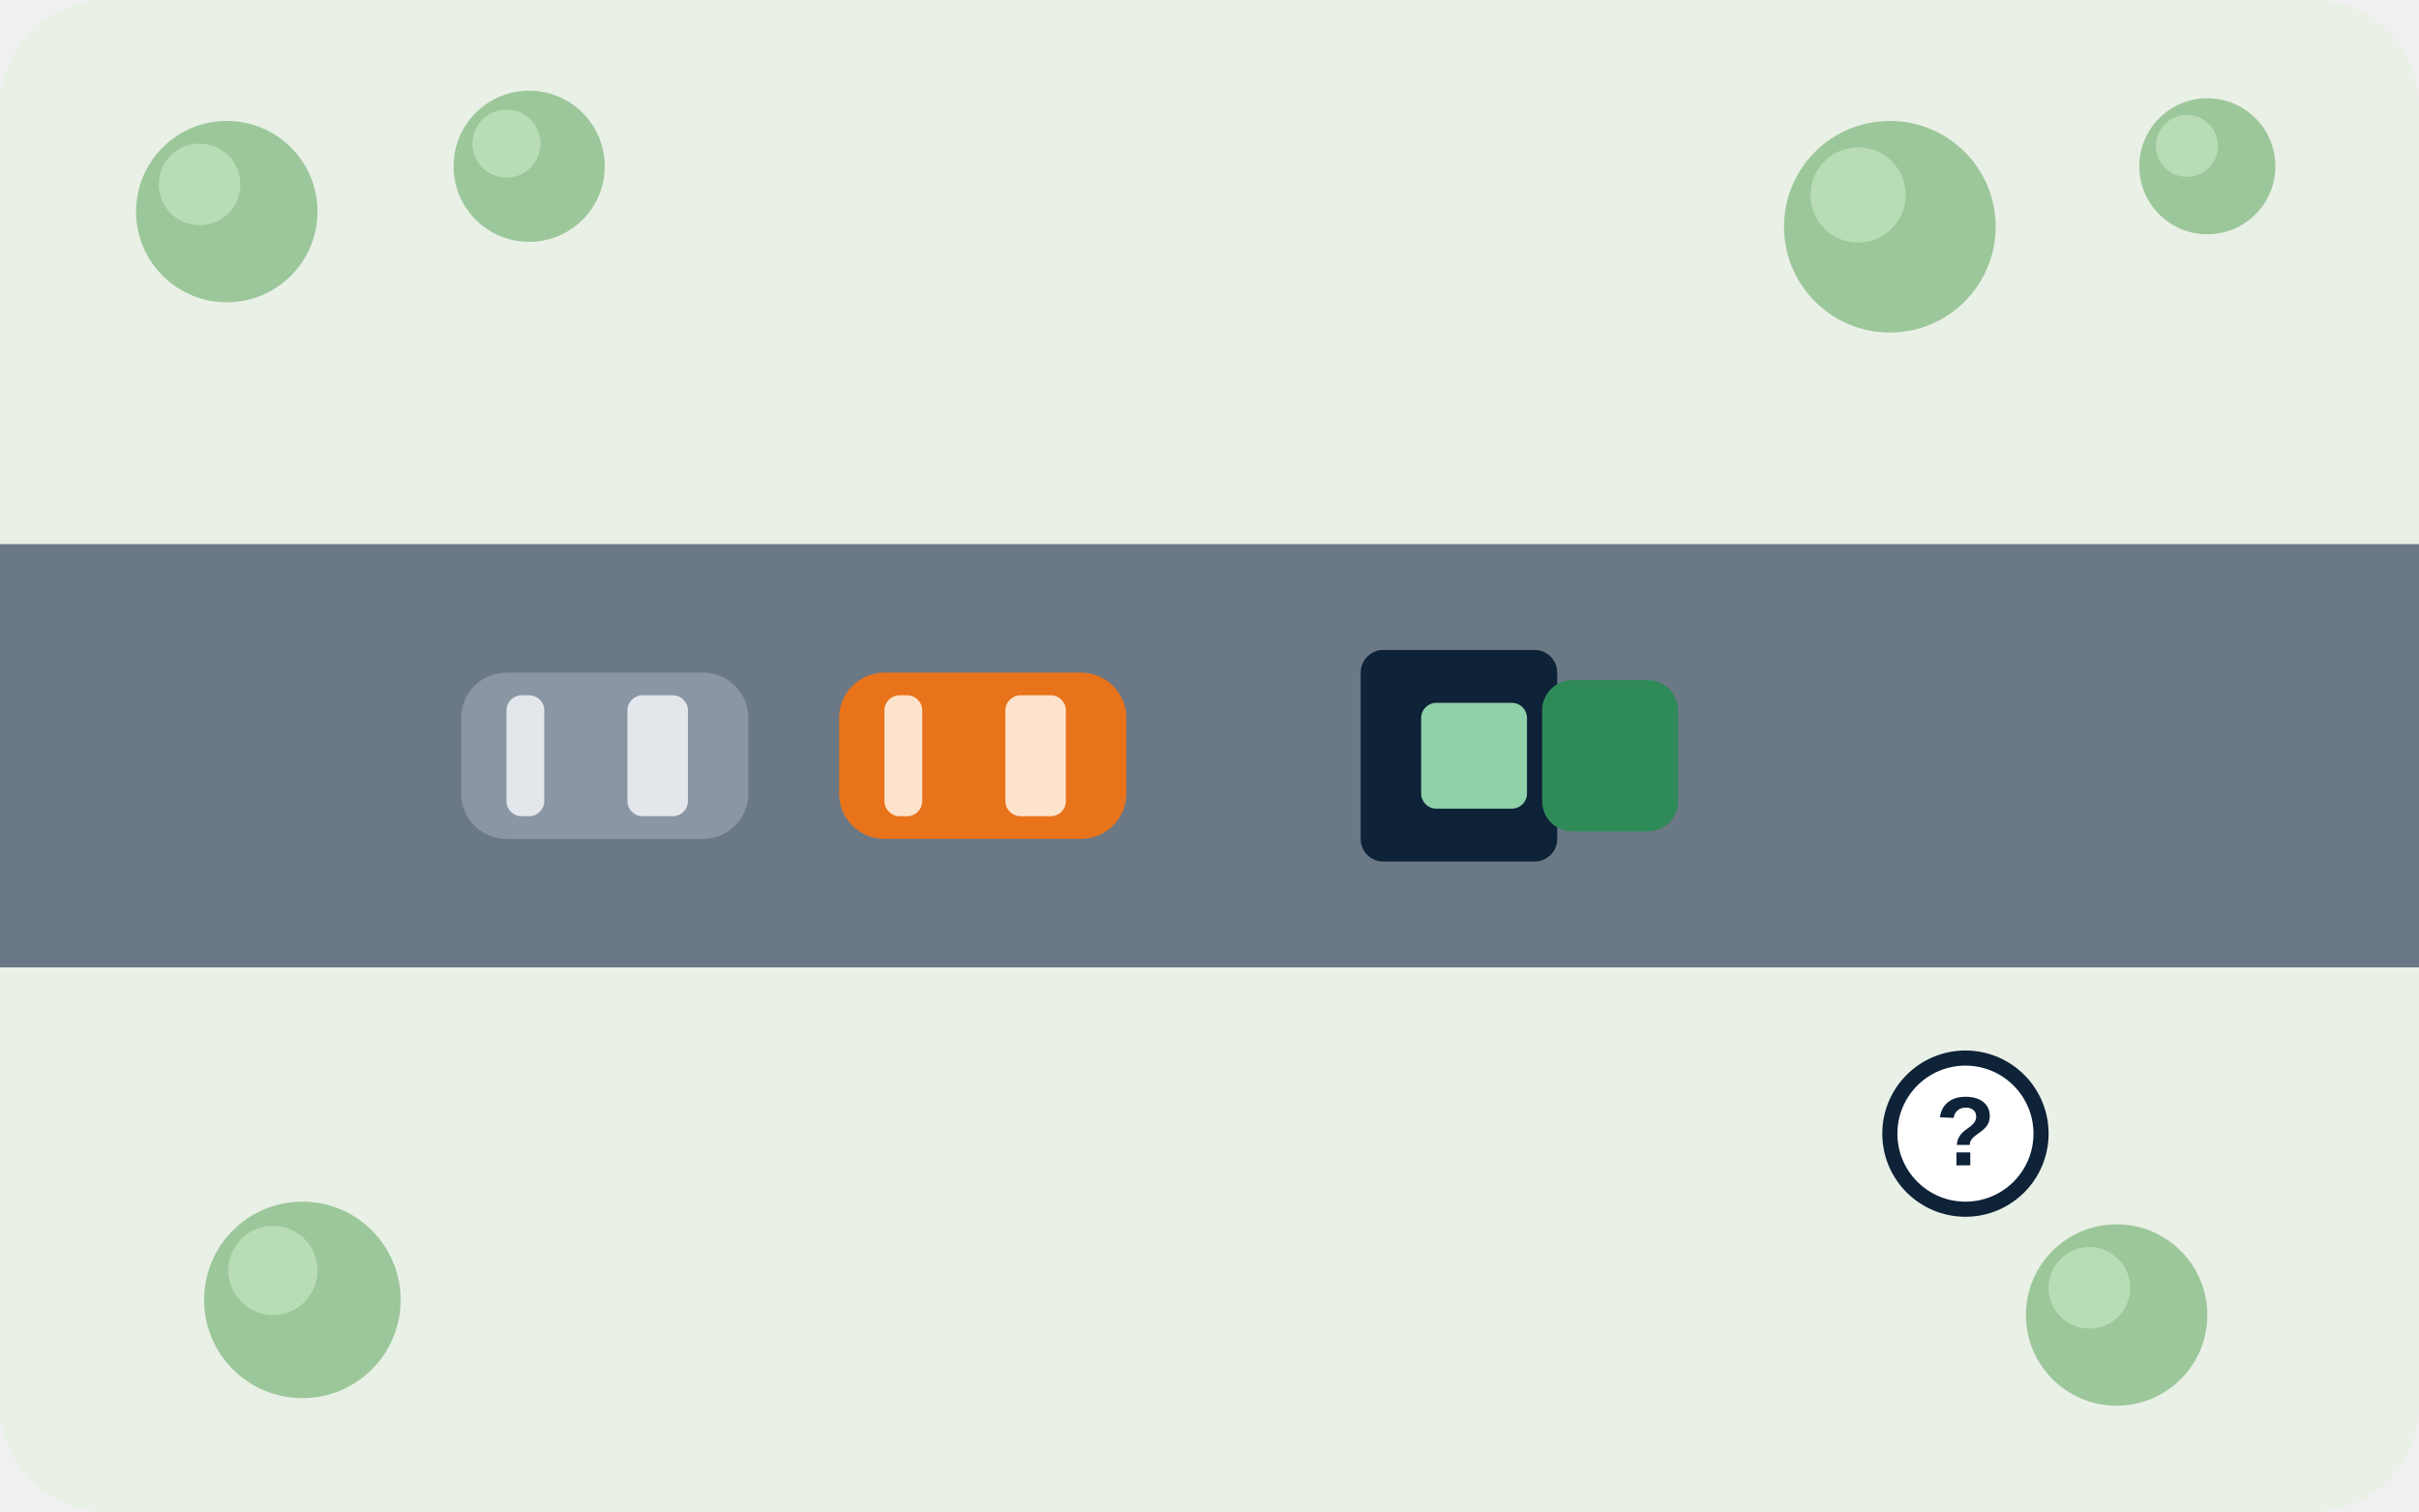
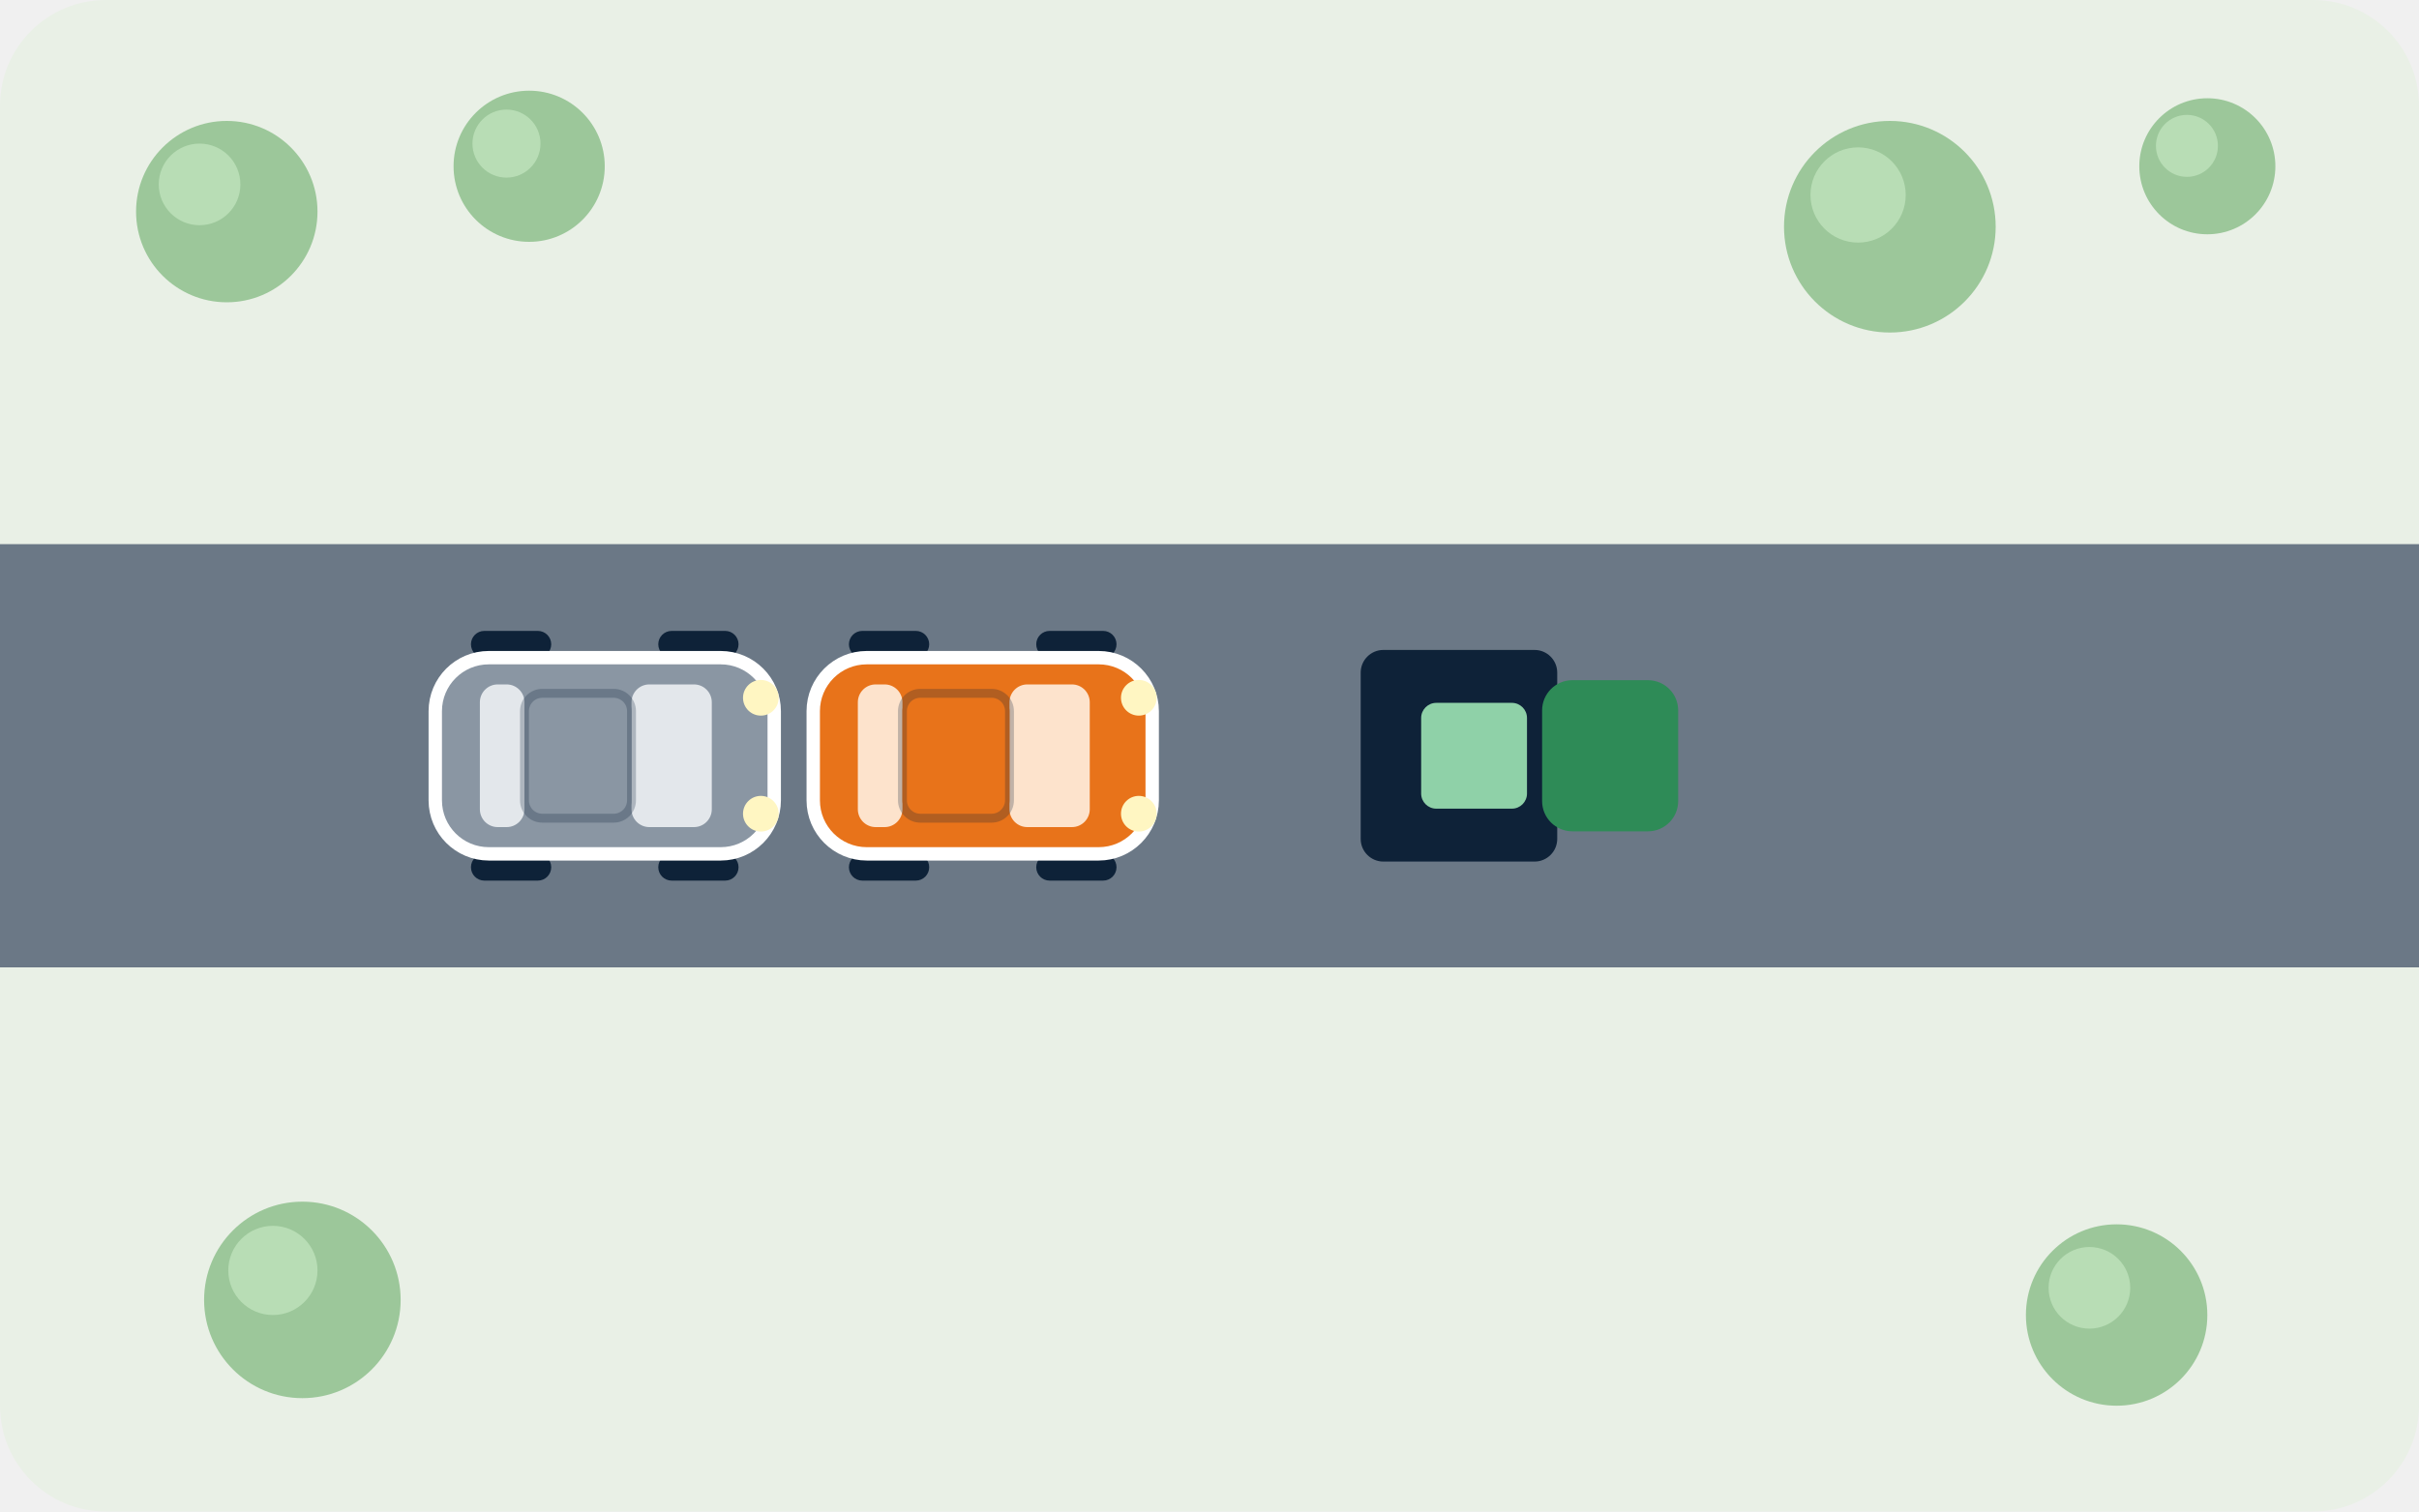
<svg xmlns="http://www.w3.org/2000/svg" viewBox="0 0 320 200">
+   <defs>
+     <g id="v-orange">
+       <rect x="-14" y="-15" width="3" height="9" rx="1.5" fill="#0E2238" />
+       <rect x="11" y="-15" width="3" height="9" rx="1.5" fill="#0E2238" />
+       <rect x="-14" y="6" width="3" height="9" rx="1.5" fill="#0E2238" />
+       <rect x="11" y="6" width="3" height="9" rx="1.5" fill="#0E2238" />
+       <rect x="-11" y="-19" width="22" height="38" rx="6" fill="#E8731A" stroke="#fff" stroke-width="1.5" />
+       <rect x="-8" y="-12" width="16" height="9" rx="2" fill="#FDE3CC" />
+       <rect x="-8" y="9" width="16" height="5" rx="2" fill="#FDE3CC" />
+       <rect x="-7" y="-3" width="14" height="12" rx="2" fill="#E8731A" stroke="#0E2238" stroke-opacity=".25" stroke-width="1" />
+       <circle cx="-6.5" cy="-17.5" r="2" fill="#FFF6C2" />
+       <circle cx="6.5" cy="-17.5" r="2" fill="#FFF6C2" />
+     </g>
+     <g id="v-gris">
+       <rect x="-14" y="-15" width="3" height="9" rx="1.5" fill="#0E2238" />
+       <rect x="11" y="-15" width="3" height="9" rx="1.5" fill="#0E2238" />
+       <rect x="-14" y="6" width="3" height="9" rx="1.5" fill="#0E2238" />
+       <rect x="11" y="6" width="3" height="9" rx="1.5" fill="#0E2238" />
+       <rect x="-11" y="-19" width="22" height="38" rx="6" fill="#8A96A3" stroke="#fff" stroke-width="1.5" />
+       <rect x="-8" y="-12" width="16" height="9" rx="2" fill="#E3E7EB" />
+       <rect x="-8" y="9" width="16" height="5" rx="2" fill="#E3E7EB" />
+       <rect x="-7" y="-3" width="14" height="12" rx="2" fill="#8A96A3" stroke="#0E2238" stroke-opacity=".25" stroke-width="1" />
+       <circle cx="-6.5" cy="-17.5" r="2" fill="#FFF6C2" />
+       <circle cx="6.5" cy="-17.5" r="2" fill="#FFF6C2" />
+     </g>
+   </defs>
  <rect width="320" height="200" rx="14" fill="#E9F0E6" />
  <circle cx="30" cy="28" r="12" fill="#9CC79A" />
  <circle cx="26.4" cy="24.4" r="5.4" fill="#B8DDB5" />
  <circle cx="70" cy="22" r="10" fill="#9CC79A" />
  <circle cx="67" cy="19" r="4.5" fill="#B8DDB5" />
  <circle cx="250" cy="30" r="14" fill="#9CC79A" />
  <circle cx="245.8" cy="25.8" r="6.3" fill="#B8DDB5" />
  <circle cx="292" cy="22" r="9" fill="#9CC79A" />
  <circle cx="289.3" cy="19.3" r="4.1" fill="#B8DDB5" />
  <circle cx="40" cy="172" r="13" fill="#9CC79A" />
  <circle cx="36.1" cy="168.1" r="5.9" fill="#B8DDB5" />
  <circle cx="280" cy="174" r="12" fill="#9CC79A" />
  <circle cx="276.4" cy="170.4" r="5.4" fill="#B8DDB5" />
  <rect x="0" y="72" width="320" height="56" fill="#6B7886" />
  <g transform="translate(200 100) rotate(90)">
    <rect x="-14" y="-6" width="28" height="26" rx="3" fill="#0E2238" />
    <rect x="-10" y="-22" width="20" height="18" rx="4" fill="#2E8B57" />
    <rect x="-7" y="-2" width="14" height="14" rx="2" fill="#8FD1A8" />
  </g>
-   <g transform="translate(130 100) rotate(90)">
-     <rect x="-11" y="-19" width="22" height="38" rx="6" fill="#E8731A" />
-     <rect x="-8" y="-11" width="16" height="8" rx="2" fill="#FDE3CC" />
-     <rect x="-8" y="8" width="16" height="5" rx="2" fill="#FDE3CC" />
-   </g>
-   <g transform="translate(80 100) rotate(90)">
-     <rect x="-11" y="-19" width="22" height="38" rx="6" fill="#8A96A3" />
-     <rect x="-8" y="-11" width="16" height="8" rx="2" fill="#E3E7EB" />
-     <rect x="-8" y="8" width="16" height="5" rx="2" fill="#E3E7EB" />
-   </g>
-   <circle cx="260" cy="150" r="10" fill="#fff" stroke="#0E2238" stroke-width="2" />
-   <text x="260" y="154.2" text-anchor="middle" font-family="Arial,Helvetica,sans-serif" font-weight="700" font-size="13" fill="#0E2238">?</text>
+   <use href="#v-orange" transform="translate(130 100) rotate(90) scale(1.18)" />
+   <use href="#v-gris" transform="translate(80 100) rotate(90) scale(1.18)" />
</svg>
